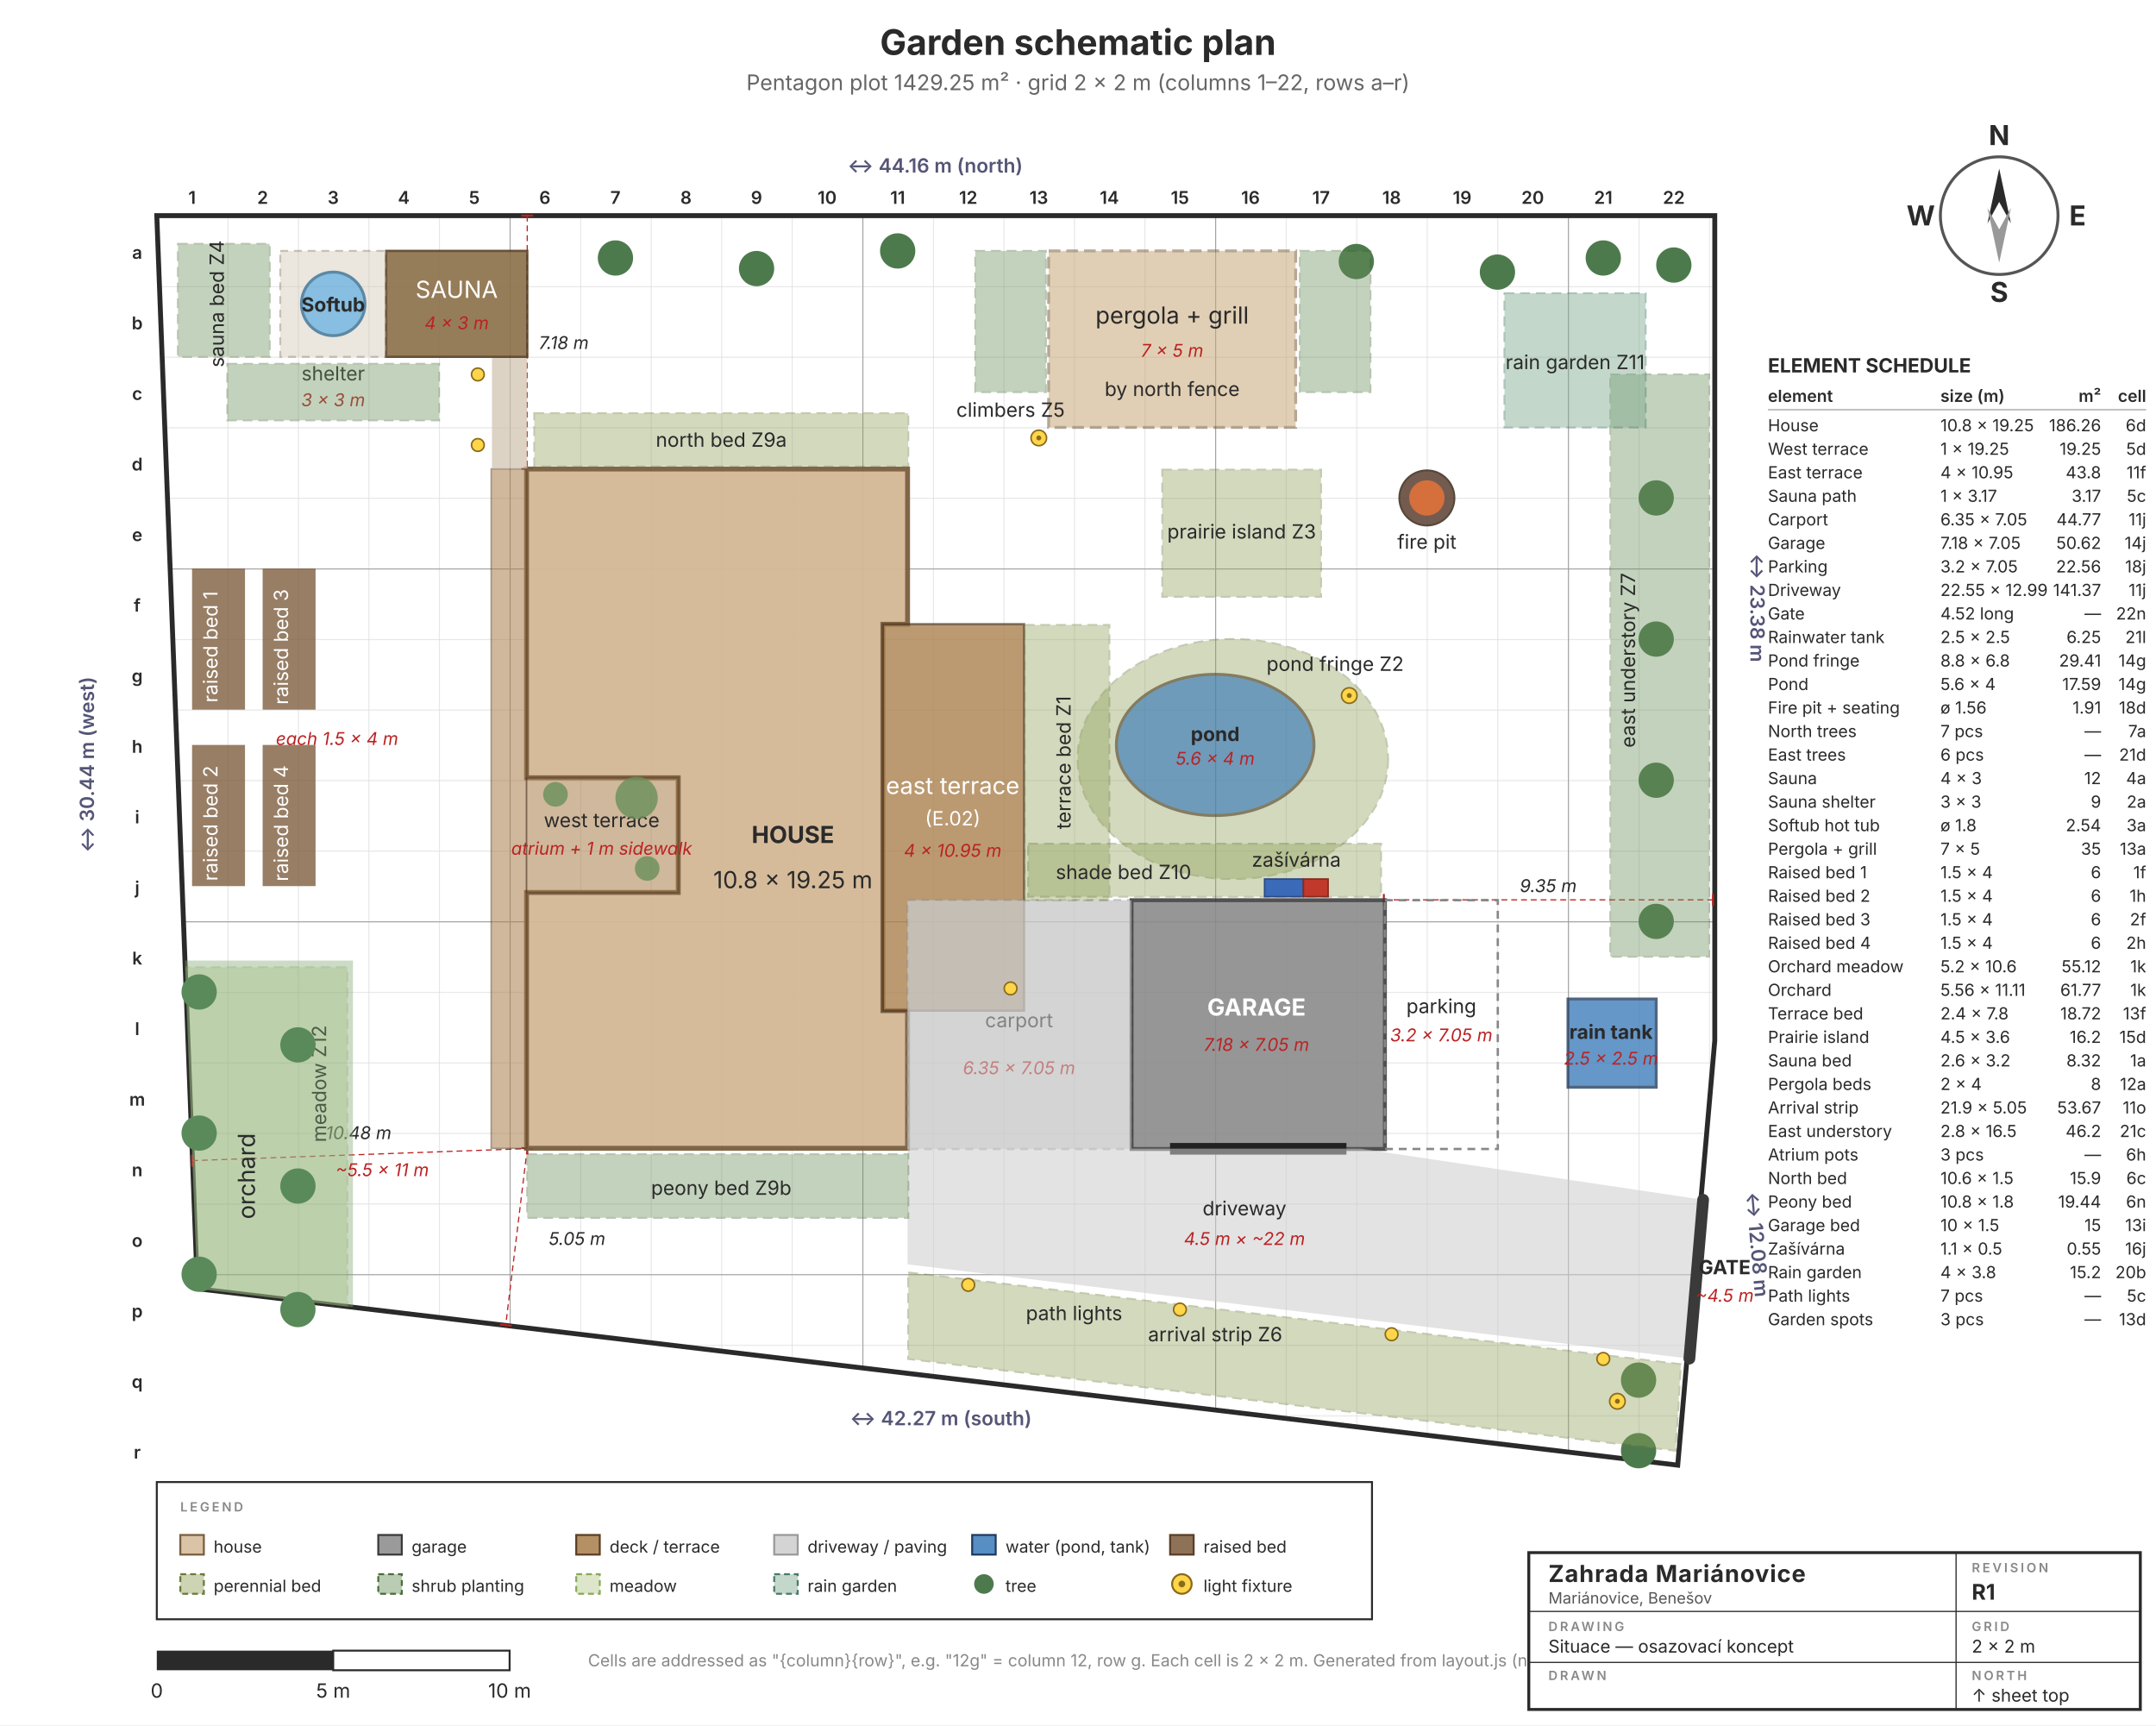
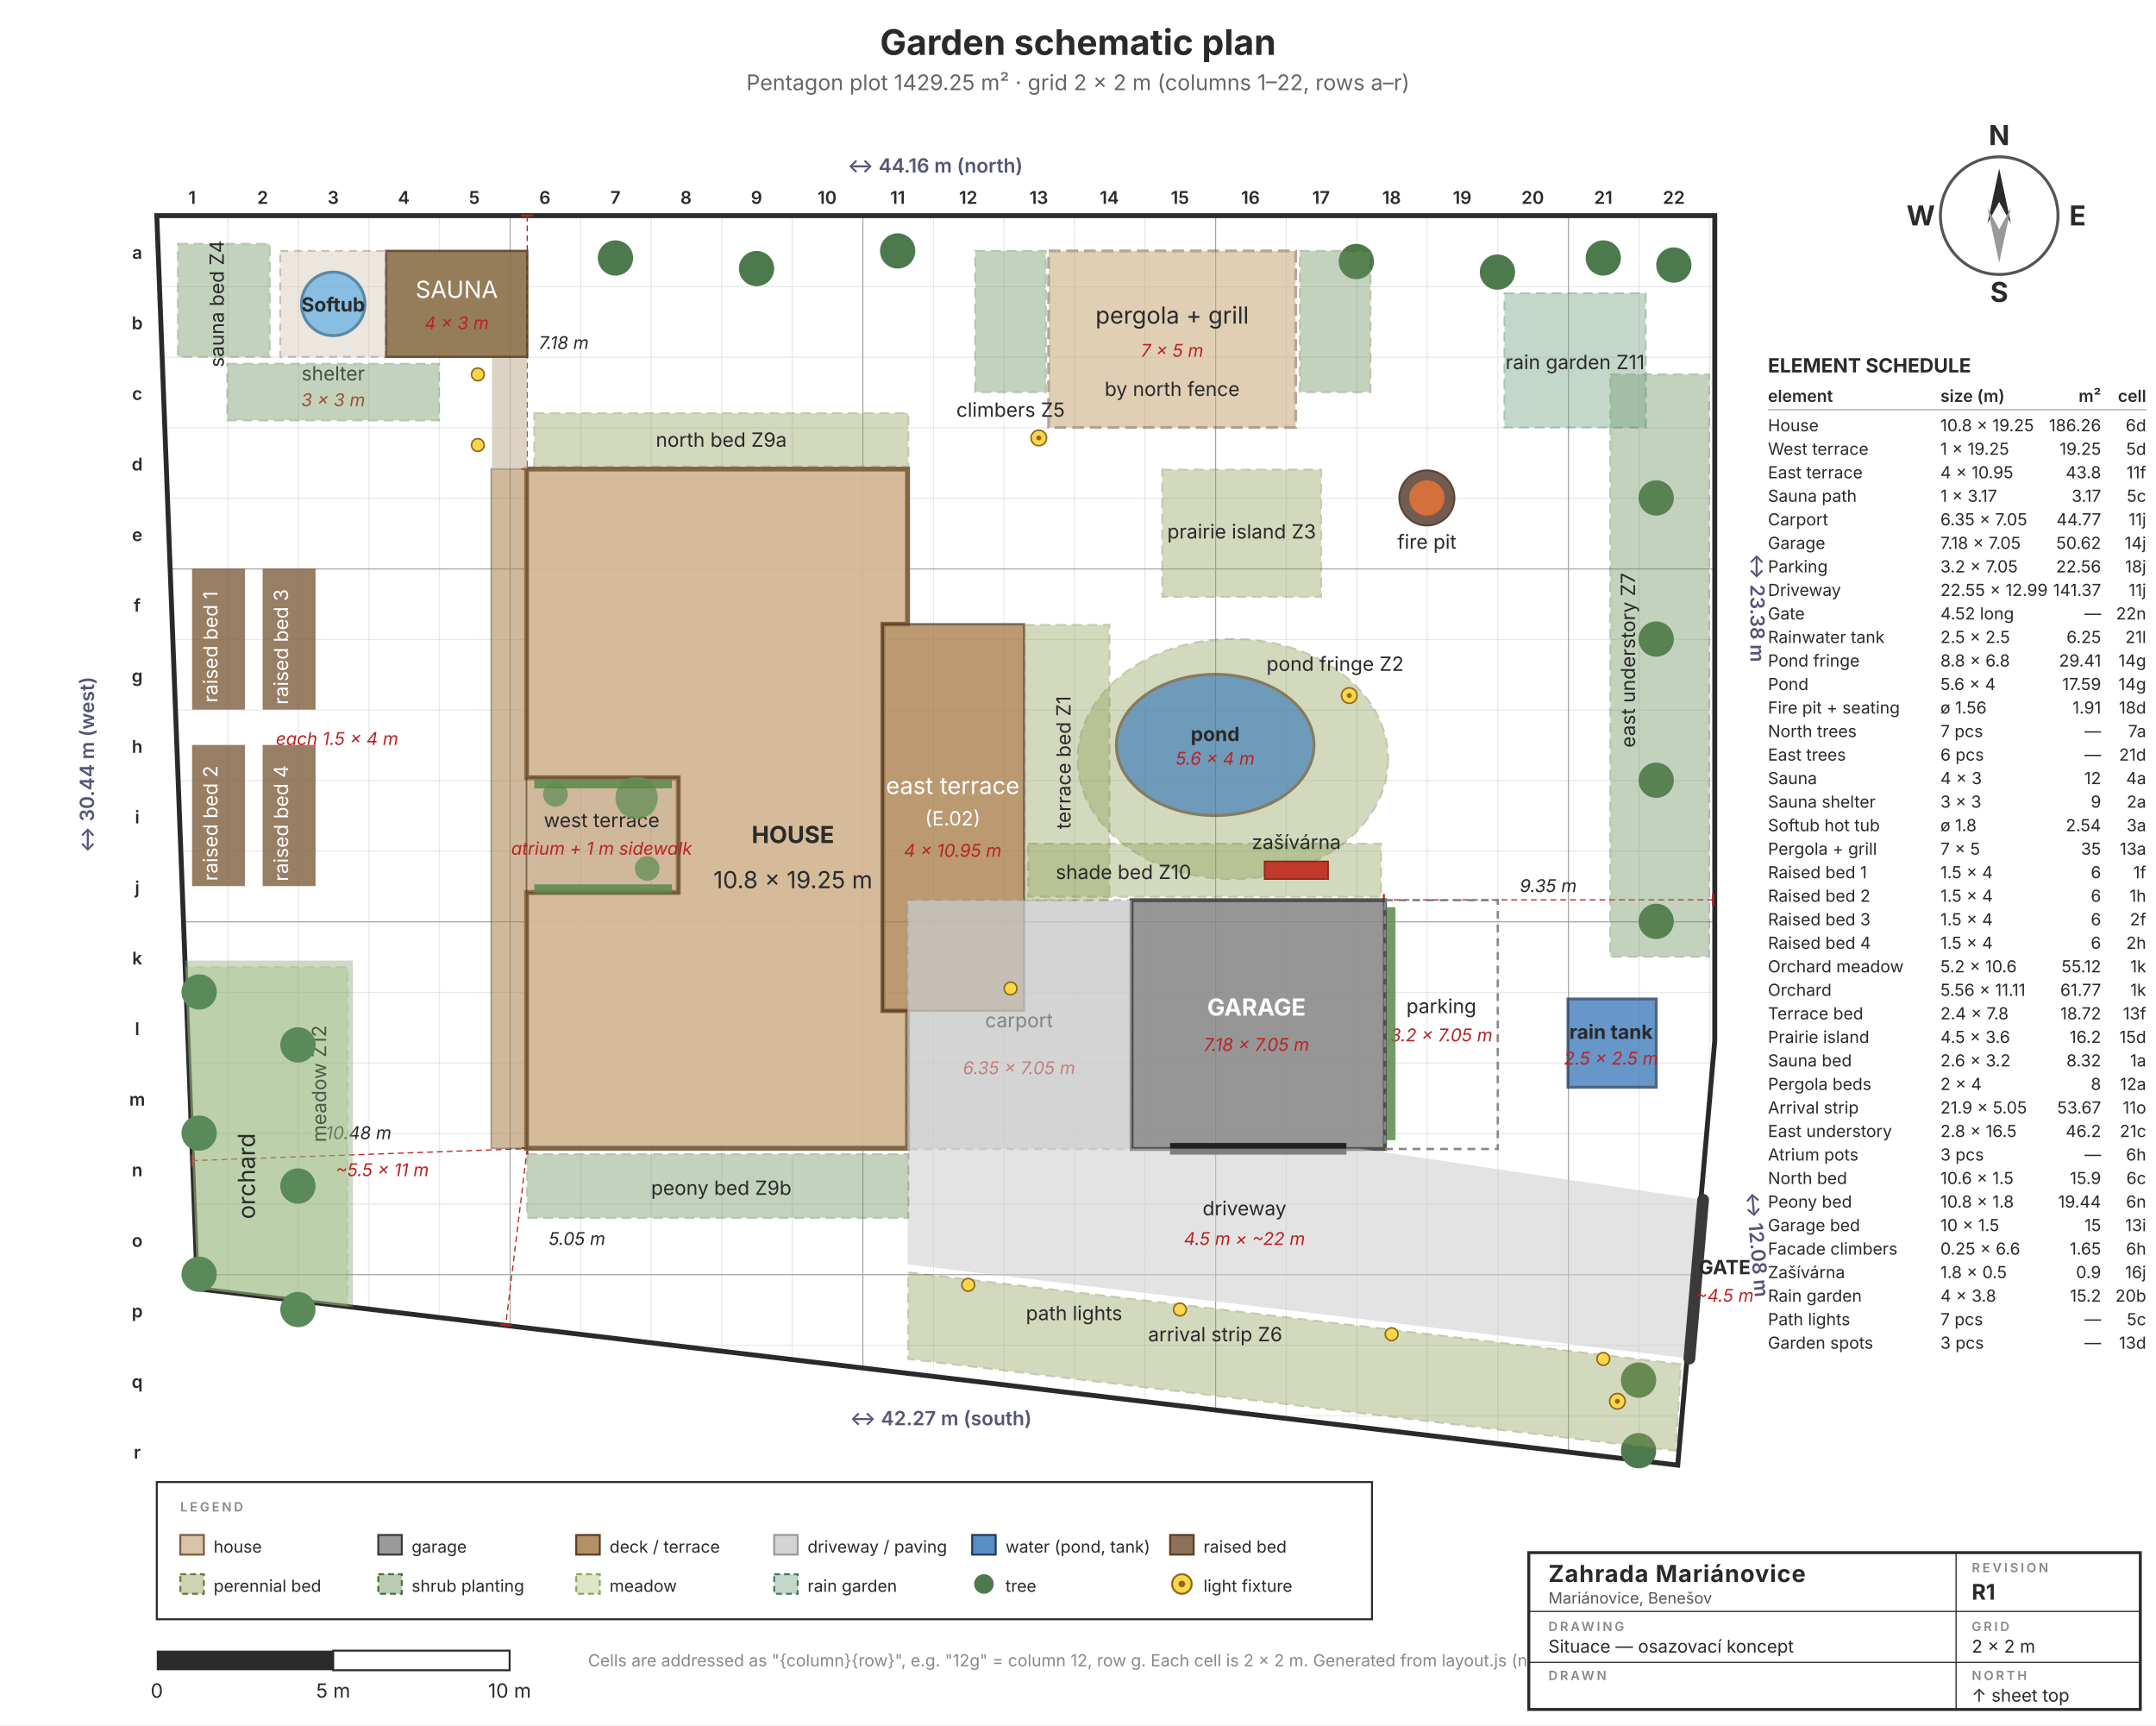
<svg xmlns="http://www.w3.org/2000/svg" viewBox="0 0 1100 880" font-family="-apple-system, BlinkMacSystemFont, sans-serif">
  <defs>
    <pattern id="cellgrid" width="36" height="36" patternUnits="userSpaceOnUse">
      <path d="M 36 0 L 0 0 0 36" fill="none" stroke="#d8d8d8" stroke-width="0.6" />
    </pattern>
    <pattern id="majorgrid" x="0" y="0" width="180" height="180" patternUnits="userSpaceOnUse">
      <rect width="180" height="180" fill="url(#cellgrid)" />
      <path d="M 180 0 L 0 0 0 180" fill="none" stroke="#a0a0a0" stroke-width="1" />
    </pattern>
    <clipPath id="plotShape">
      <polygon points="0,0 794.88,0 794.88,420.84 775.98,637.38 20.7,547.38" />
    </clipPath>
  </defs>
  <style>
    text { font-family: -apple-system, sans-serif; fill: #2a2a2a; }
    .title { font-size: 18px; font-weight: 700; text-anchor: middle; }
    .subtitle { font-size: 11px; fill: #666; text-anchor: middle; }
    .lbl { font-size: 12px; text-anchor: middle; }
    .lbl-w { font-size: 12px; text-anchor: middle; fill: white; }
    .lbl-sm { font-size: 10px; text-anchor: middle; }
    .lbl-sm-w { font-size: 10px; text-anchor: middle; fill: white; }
    .compass { font-size: 14px; font-weight: 700; text-anchor: middle; }
    .strana { font-size: 10px; fill: #557; font-weight: 600; text-anchor: middle; }
    .dim { font-size: 9px; fill: #b22; text-anchor: middle; font-style: italic; }
    .axis { font-size: 9px; fill: #555; text-anchor: middle; font-weight: 600; }
    .tb-proj { font-size: 12px; font-weight: 700; letter-spacing: 0.4px; }
    .tb-sub { font-size: 8px; fill: #555; }
    .tb-lbl { font-size: 6.5px; fill: #888; font-weight: 600; letter-spacing: 1.2px; }
    .tb-val { font-size: 9px; }
    .tb-rev { font-size: 11px; font-weight: 700; }
    .leg { font-size: 8.5px; }
    .note { font-size: 8.5px; fill: #888; }
  </style>
  <rect x="0" y="0" width="1100" height="880" fill="white" />
  <text x="550" y="28" class="title">Garden schematic plan</text>
  <text x="550" y="46" class="subtitle">Pentagon plot 1429.25 m² · grid 2 × 2 m (columns 1–22, rows a–r)</text>
  <g transform="translate(80, 110)">
    <g clip-path="url(#plotShape)">
      <rect x="-50" y="-10" width="900" height="700" fill="url(#majorgrid)" />
    </g>
    <polygon points="0,0 794.88,0 794.88,420.84 775.98,637.38 20.7,547.38" fill="none" stroke="#2a2a2a" stroke-width="2.5" />
    <g class="axis-labels" font-size="9" fill="#555" text-anchor="middle" font-weight="600">
      <text x="18" y="-6">1</text>
      <text x="54" y="-6">2</text>
      <text x="90" y="-6">3</text>
      <text x="126" y="-6">4</text>
      <text x="162" y="-6">5</text>
      <text x="198" y="-6">6</text>
      <text x="234" y="-6">7</text>
      <text x="270" y="-6">8</text>
      <text x="306" y="-6">9</text>
      <text x="342" y="-6">10</text>
      <text x="378" y="-6">11</text>
      <text x="414" y="-6">12</text>
      <text x="450" y="-6">13</text>
      <text x="486" y="-6">14</text>
      <text x="522" y="-6">15</text>
      <text x="558" y="-6">16</text>
      <text x="594" y="-6">17</text>
      <text x="630" y="-6">18</text>
      <text x="666" y="-6">19</text>
      <text x="702" y="-6">20</text>
      <text x="738" y="-6">21</text>
      <text x="774" y="-6">22</text>
    </g>
    <g class="axis-labels" font-size="9" fill="#555" text-anchor="middle" font-weight="600">
      <text x="-10" y="22">a</text>
      <text x="-10" y="58">b</text>
      <text x="-10" y="94">c</text>
      <text x="-10" y="130">d</text>
      <text x="-10" y="166">e</text>
      <text x="-10" y="202">f</text>
      <text x="-10" y="238">g</text>
      <text x="-10" y="274">h</text>
      <text x="-10" y="310">i</text>
      <text x="-10" y="346">j</text>
      <text x="-10" y="382">k</text>
      <text x="-10" y="418">l</text>
      <text x="-10" y="454">m</text>
      <text x="-10" y="490">n</text>
      <text x="-10" y="526">o</text>
      <text x="-10" y="562">p</text>
      <text x="-10" y="598">q</text>
      <text x="-10" y="634">r</text>
    </g>
    <text x="397.08" y="-21.96" class="strana">↔ 44.16 m (north)</text>
    <text x="813.06" y="199.98" class="strana" transform="rotate(90, 813.06, 199.98)">↔ 23.38 m</text>
    <text x="813.06" y="525.06" class="strana" transform="rotate(85, 813.06, 525.06)">↔ 12.08 m</text>
    <text x="399.96" y="617.04" class="strana">↔ 42.27 m (south)</text>
    <text x="-32.04" y="280.08" class="strana" transform="rotate(-90, -32.04, 280.08)">↔ 30.44 m (west)</text>
    <g stroke="#b22" stroke-width="0.6" fill="#b22">
      <line x1="189" y1="0" x2="189" y2="129.06" stroke-dasharray="3,2" />
      <line x1="186" y1="0" x2="192" y2="0" stroke-width="1" />
      <line x1="186" y1="129.06" x2="192" y2="129.06" stroke-width="1" />
      <text x="194.94" y="68.04" font-size="9" font-style="italic" stroke="none" text-anchor="start">7.18 m</text>
      <line x1="18" y1="482.04" x2="189" y2="475.92" stroke-dasharray="3,2" />
      <line x1="18.11" y1="485.04" x2="17.89" y2="479.04" stroke-width="1" />
      <line x1="189.11" y1="478.92" x2="188.89" y2="472.92" stroke-width="1" />
      <text x="102.96" y="471.06" font-size="9" font-style="italic" stroke="none" text-anchor="middle">10.48 m</text>
      <line x1="189" y1="475.92" x2="178.02" y2="565.92" stroke-dasharray="3,2" />
      <line x1="186.02" y1="475.56" x2="191.98" y2="476.28" stroke-width="1" />
      <line x1="175.04" y1="565.56" x2="181" y2="566.28" stroke-width="1" />
      <text x="199.98" y="525.06" font-size="9" font-style="italic" stroke="none" text-anchor="start">5.05 m</text>
      <line x1="626.04" y1="349.02" x2="793.98" y2="349.02" stroke-dasharray="3,2" />
      <line x1="626.04" y1="352.02" x2="626.04" y2="346.02" stroke-width="1" />
      <line x1="793.98" y1="352.02" x2="793.98" y2="346.02" stroke-width="1" />
      <text x="709.92" y="345.06" font-size="9" font-style="italic" stroke="none" text-anchor="middle">9.35 m</text>
    </g>
    <g class="el" data-id="house">
      <polygon points="188.64,129.24 383.04,129.24 383.04,208.44 370.44,208.44 370.44,405.54 383.04,405.54 383.04,475.74 188.64,475.74 188.64,345.24 266.04,345.24 266.04,286.74 188.64,286.74" fill="#d4b896" opacity="0.95" stroke="#7a5e3e" stroke-width="2.5" />
      <text x="324.54" y="320.04" class="lbl" font-size="20" font-weight="700">HOUSE</text>
      <text x="324.54" y="343.08" class="lbl">10.8 × 19.25 m</text>
    </g>
    <g class="el" data-id="westTerrace">
      <rect x="170.64" y="129.24" width="18" height="346.5" fill="#a87d4a" opacity="0.55" stroke="#5a3e25" stroke-width="0.8" />
      <rect x="188.64" y="286.74" width="77.4" height="58.5" fill="#a87d4a" opacity="0.55" stroke="#5a3e25" stroke-width="0.8" />
      <text x="226.98" y="311.94" class="lbl-sm">west terrace</text>
      <text x="226.98" y="325.98" class="dim">atrium + 1 m sidewalk</text>
    </g>
    <g class="el" data-id="eastTerrace">
      <rect x="370.44" y="208.44" width="72" height="197.1" fill="#a87d4a" opacity="0.78" stroke="#5a3e25" stroke-width="1.2" />
      <text x="406.08" y="295.02" class="lbl-w">east terrace</text>
      <text x="406.08" y="311.04" class="lbl-sm-w">(E.02)</text>
      <text x="406.08" y="327.06" class="dim" fill="#fff">4 × 10.95 m</text>
    </g>
    <g class="el" data-id="saunaPath">
      <rect x="171" y="72" width="18" height="57.06" fill="#cdc1ad" opacity="0.7" />
    </g>
    <g class="el" data-id="carport">
      <rect x="383.04" y="349.2" width="114.3" height="126.9" fill="#bdbdbd" opacity="0.5" stroke="#888" stroke-width="1.2" stroke-dasharray="4,3" />
      <text x="439.92" y="414" class="lbl-sm">carport</text>
      <text x="439.92" y="437.94" class="dim">6.35 × 7.05 m</text>
    </g>
    <g class="el" data-id="garage">
      <rect x="497.34" y="349.2" width="129.24" height="126.9" fill="#888" opacity="0.88" stroke="#3a3a3a" stroke-width="2" />
      <rect x="516.96" y="473.04" width="90" height="5.94" fill="#222" />
      <text x="561.06" y="408.06" class="lbl-w" font-size="14" font-weight="700">GARAGE</text>
      <text x="561.06" y="426.06" class="dim" fill="#fff">7.18 × 7.05 m</text>
    </g>
    <g class="el" data-id="parking">
      <rect x="626.58" y="349.2" width="57.6" height="126.9" fill="none" stroke="#888" stroke-width="1.2" stroke-dasharray="4,3" />
      <text x="655.38" y="406.8" class="lbl-sm" fill="#666">parking</text>
      <text x="655.38" y="421.2" class="dim">3.2 × 7.05 m</text>
    </g>
    <g class="el" data-id="driveway">
      <polygon points="383.04,349.2 497.34,349.2 497.34,475.92 613.98,475.92 788.94,502.02 781.92,583.02 383.04,534.96" fill="#cccccc" opacity="0.55" />
      <text x="554.94" y="509.94" class="lbl-sm">driveway</text>
      <text x="554.94" y="525.06" class="dim">4.5 m × ~22 m</text>
    </g>
    <g class="el" data-id="gate">
      <line x1="788.94" y1="502.02" x2="781.92" y2="583.02" fill="none" stroke="#3a3a3a" stroke-width="6" stroke-linecap="round" />
      <text x="799.92" y="540" class="lbl-sm" font-weight="700" text-anchor="start">GATE</text>
      <text x="799.92" y="554.04" class="dim" text-anchor="start">~4.5 m</text>
    </g>
    <g class="el" data-id="rainTank">
      <rect x="720" y="399.6" width="45" height="45" fill="#3a7ab8" opacity="0.78" stroke="#1f3a5f" stroke-width="1.5" />
      <text x="741.96" y="419.94" class="lbl-sm" fill="#fff" font-weight="700">rain tank</text>
      <text x="741.96" y="433.08" class="dim" fill="#fff">2.5 × 2.5 m</text>
    </g>
    <g class="el" data-id="pondFringe">
      <ellipse cx="549" cy="277.2" rx="79.2" ry="61.2" fill="#8fa05a" opacity="0.4" stroke="#6a7a3a" stroke-width="1" stroke-dasharray="5,3" />
      <text x="601.2" y="232.2" class="lbl-sm" fill="#3a5a28">pond fringe Z2</text>
    </g>
    <g class="el" data-id="pond">
      <ellipse cx="540" cy="270" rx="50.4" ry="36" fill="#3a7ab8" opacity="0.65" stroke="#5a4a30" stroke-width="1.5" />
      <text x="540" y="268.02" class="lbl-sm" fill="#fff" font-weight="700">pond</text>
      <text x="540" y="280.08" class="dim" fill="#fff">5.6 × 4 m</text>
    </g>
    <g class="el" data-id="firePit">
      <circle cx="648" cy="144" r="14.04" fill="#5a4030" opacity="0.85" stroke="#3a2818" stroke-width="1" />
      <circle cx="648" cy="144" r="9" fill="#ff7733" opacity="0.7" />
      <text x="648" y="169.92" class="lbl-sm" fill="#5a4828">fire pit</text>
    </g>
    <g class="el" data-id="northTrees">
      <circle cx="234" cy="21.6" r="9" fill="#4d7a4d" />
      <circle cx="306" cy="27" r="9" fill="#4d7a4d" />
      <circle cx="378" cy="18" r="9" fill="#4d7a4d" />
      <circle cx="612" cy="23.4" r="9" fill="#4d7a4d" />
      <circle cx="684" cy="28.8" r="9" fill="#4d7a4d" />
      <circle cx="738" cy="21.6" r="9" fill="#4d7a4d" />
      <circle cx="774" cy="25.2" r="9" fill="#4d7a4d" />
    </g>
    <g class="el" data-id="eastTrees">
      <circle cx="765" cy="144" r="9" fill="#4d7a4d" />
      <circle cx="765" cy="216" r="9" fill="#4d7a4d" />
      <circle cx="765" cy="288" r="9" fill="#4d7a4d" />
      <circle cx="765" cy="360" r="9" fill="#4d7a4d" />
      <circle cx="756" cy="594" r="9" fill="#4d7a4d" />
      <circle cx="756" cy="630" r="9" fill="#4d7a4d" />
    </g>
    <g class="el" data-id="sauna">
      <rect x="117" y="18" width="72" height="54" fill="#8b6f47" opacity="0.9" stroke="#5a3e25" stroke-width="1.2" />
      <text x="153" y="41.94" class="lbl-w">SAUNA</text>
      <text x="153" y="57.96" class="dim" fill="#fff">4 × 3 m</text>
    </g>
    <g class="el" data-id="saunaShelter">
      <rect x="63" y="18" width="54" height="54" fill="#cdc1ad" opacity="0.4" stroke="#7a5e3e" stroke-width="1" stroke-dasharray="4,3" />
      <text x="90" y="84.06" class="lbl-sm" fill="#5a4828">shelter</text>
      <text x="90" y="97.2" class="dim">3 × 3 m</text>
    </g>
    <g class="el" data-id="softub">
      <circle cx="90" cy="45" r="16.2" fill="#5dade2" opacity="0.7" stroke="#1f618d" stroke-width="1.5" />
      <text x="90" y="48.96" class="lbl-sm" fill="#1f3a5f" font-weight="700">Softub</text>
    </g>
    <g class="el" data-id="pergola">
      <rect x="455.04" y="18" width="126" height="90" fill="#c8a878" opacity="0.55" stroke="#7a5e3e" stroke-width="1.5" stroke-dasharray="6,3" />
      <text x="518.04" y="55.08" class="lbl">pergola + grill</text>
      <text x="518.04" y="72" class="dim">7 × 5 m</text>
      <text x="518.04" y="91.98" class="lbl-sm" fill="#5a4828">by north fence</text>
    </g>
    <g class="el" data-id="raisedBed1">
      <rect x="18" y="180" width="27" height="72" fill="#7a5a3a" opacity="0.78" />
      <text x="30.96" y="219.96" class="lbl-sm-w" transform="rotate(-90, 30.96, 219.96)">raised bed 1</text>
    </g>
    <g class="el" data-id="raisedBed2">
      <rect x="18" y="270" width="27" height="72" fill="#7a5a3a" opacity="0.78" />
      <text x="30.96" y="309.96" class="lbl-sm-w" transform="rotate(-90, 30.96, 309.96)">raised bed 2</text>
    </g>
    <g class="el" data-id="raisedBed3">
      <rect x="54" y="180" width="27" height="72" fill="#7a5a3a" opacity="0.78" />
      <text x="66.96" y="219.96" class="lbl-sm-w" transform="rotate(-90, 66.96, 219.96)">raised bed 3</text>
    </g>
    <g class="el" data-id="raisedBed4">
      <rect x="54" y="270" width="27" height="72" fill="#7a5a3a" opacity="0.78" />
      <text x="66.96" y="309.96" class="lbl-sm-w" transform="rotate(-90, 66.96, 309.96)">raised bed 4</text>
      <text x="91.98" y="270" class="dim" text-anchor="start">each 1.5 × 4 m</text>
    </g>
    <g class="el" data-id="orchardMeadow">
      <g clip-path="url(#plotShape)">
        <rect x="3.6" y="383.4" width="93.6" height="190.8" fill="#b5c98a" opacity="0.35" stroke="#8aa85a" stroke-width="1" stroke-dasharray="5,3" />
      </g>
      <text x="86.4" y="442.8" class="lbl-sm" fill="#3a5a28" transform="rotate(-90, 86.4, 442.8)">meadow Z12</text>
    </g>
    <g class="el" data-id="orchard">
      <g clip-path="url(#plotShape)">
        <rect x="0" y="379.98" width="100.08" height="199.98" fill="#7fa66f" opacity="0.4" />
      </g>
      <circle cx="21.6" cy="396" r="9" fill="#5a8a5a" />
      <circle cx="72" cy="423" r="9" fill="#5a8a5a" />
      <circle cx="21.6" cy="468" r="9" fill="#5a8a5a" />
      <circle cx="72" cy="495" r="9" fill="#5a8a5a" />
      <circle cx="21.6" cy="540" r="9" fill="#5a8a5a" />
      <circle cx="72" cy="558" r="9" fill="#5a8a5a" />
      <text x="50.04" y="489.96" class="lbl" transform="rotate(-90, 50.04, 489.96)">orchard</text>
      <text x="115.02" y="489.96" class="dim" text-anchor="start">~5.5 × 11 m</text>
    </g>
    <g class="el" data-id="bedTerrace">
      <rect x="442.8" y="208.8" width="43.2" height="140.4" fill="#8fa05a" opacity="0.4" stroke="#6a7a3a" stroke-width="1" stroke-dasharray="5,3" />
      <text x="466.2" y="279" class="lbl-sm" fill="#3a5a28" transform="rotate(-90, 466.2, 279)">terrace bed Z1</text>
    </g>
    <g class="el" data-id="prairieIsland">
      <rect x="513" y="129.6" width="81" height="64.8" fill="#8fa05a" opacity="0.4" stroke="#6a7a3a" stroke-width="1" stroke-dasharray="5,3" />
      <text x="553.5" y="164.7" class="lbl-sm" fill="#3a5a28">prairie island Z3</text>
    </g>
    <g class="el" data-id="saunaBed">
      <rect x="10.8" y="14.4" width="46.8" height="57.6" fill="#6a8e5a" opacity="0.4" stroke="#4a6e3a" stroke-width="1" stroke-dasharray="5,3" />
      <rect x="36" y="75.6" width="108" height="28.8" fill="#6a8e5a" opacity="0.4" stroke="#4a6e3a" stroke-width="1" stroke-dasharray="5,3" />
      <text x="34.2" y="45" class="lbl-sm" fill="#3a5a28" transform="rotate(-90, 34.2, 45)">sauna bed Z4</text>
    </g>
    <g class="el" data-id="pergolaBeds">
      <rect x="417.6" y="18" width="36" height="72" fill="#6a8e5a" opacity="0.4" stroke="#4a6e3a" stroke-width="1" stroke-dasharray="5,3" />
      <rect x="583.2" y="18" width="36" height="72" fill="#6a8e5a" opacity="0.4" stroke="#4a6e3a" stroke-width="1" stroke-dasharray="5,3" />
      <text x="435.6" y="102.6" class="lbl-sm" fill="#3a5a28">climbers Z5</text>
    </g>
    <g class="el" data-id="arrivalStrip">
      <polygon points="383.4,539.1 777.6,585.9 774.9,630 383.4,583.2" fill="#8fa05a" opacity="0.4" stroke="#6a7a3a" stroke-width="1" stroke-dasharray="5,3" />
      <text x="540" y="574.2" class="lbl-sm" fill="#3a5a28">arrival strip Z6</text>
    </g>
    <g class="el" data-id="eastUnderstory">
      <rect x="741.6" y="81" width="50.4" height="297" fill="#6a8e5a" opacity="0.4" stroke="#4a6e3a" stroke-width="1" stroke-dasharray="5,3" />
      <text x="754.2" y="226.8" class="lbl-sm" fill="#3a5a28" transform="rotate(-90, 754.2, 226.8)">east understory Z7</text>
    </g>
    <g class="el" data-id="atriumPots">
      <circle cx="203.4" cy="295.2" r="6.3" fill="#6a8e5a" opacity="0.8" />
      <circle cx="244.8" cy="297" r="10.8" fill="#6a8e5a" opacity="0.8" />
      <circle cx="250.2" cy="333" r="6.3" fill="#6a8e5a" opacity="0.8" />
    </g>
    <g class="el" data-id="northFoundation">
      <rect x="192.6" y="100.8" width="190.8" height="27" fill="#8fa05a" opacity="0.4" stroke="#6a7a3a" stroke-width="1" stroke-dasharray="5,3" />
      <text x="288" y="117.9" class="lbl-sm" fill="#3a5a28">north bed Z9a</text>
    </g>
    <g class="el" data-id="southFoundation">
      <rect x="189" y="478.8" width="194.4" height="32.4" fill="#6a8e5a" opacity="0.4" stroke="#4a6e3a" stroke-width="1" stroke-dasharray="5,3" />
      <text x="288" y="499.5" class="lbl-sm" fill="#3a5a28">peony bed Z9b</text>
    </g>
    <g class="el" data-id="garageFaceBed">
      <rect x="444.6" y="320.4" width="180" height="27" fill="#8fa05a" opacity="0.4" stroke="#6a7a3a" stroke-width="1" stroke-dasharray="5,3" />
      <text x="493.2" y="338.4" class="lbl-sm" fill="#3a5a28">shade bed Z10</text>
    </g>
+     <g class="el" data-id="facadeClimbers">
+       <rect x="627.48" y="352.8" width="4.5" height="118.8" fill="#5a8a4a" opacity="0.85" />
+       <rect x="192.6" y="287.64" width="70.2" height="4.5" fill="#5a8a4a" opacity="0.85" />
+       <rect x="192.6" y="341.1" width="70.2" height="4.5" fill="#5a8a4a" opacity="0.85" />
+     </g>
    <g class="el" data-id="zasivarna">
-       <rect x="565.2" y="338.4" width="19.8" height="9" fill="#3a6ab8" stroke="#2a4a88" stroke-width="0.8" />
-       <rect x="585" y="338.4" width="12.6" height="9" fill="#c0392b" stroke="#8a2a1e" stroke-width="0.8" />
-       <text x="581.4" y="332.1" class="lbl-sm" fill="#2a4a88">zašívárna</text>
+       <rect x="565.2" y="329.4" width="32.4" height="9" fill="#c0392b" stroke="#8a2a1e" stroke-width="0.8" />
+       <text x="581.4" y="323.1" class="lbl-sm" fill="#8a2a1e">zašívárna</text>
    </g>
    <g class="el" data-id="rainGarden">
      <rect x="687.6" y="39.6" width="72" height="68.4" fill="#7aa88a" opacity="0.45" stroke="#4a7a6a" stroke-width="1" stroke-dasharray="5,3" />
      <text x="723.6" y="78.3" class="lbl-sm" fill="#3a5a28">rain garden Z11</text>
    </g>
    <g class="el" data-id="pathLights">
      <circle cx="414" cy="545.4" r="3.24" fill="#ffd54a" stroke="#8a6a1a" stroke-width="0.8" />
      <circle cx="522" cy="558" r="3.24" fill="#ffd54a" stroke="#8a6a1a" stroke-width="0.8" />
      <circle cx="630" cy="570.6" r="3.24" fill="#ffd54a" stroke="#8a6a1a" stroke-width="0.8" />
      <circle cx="738" cy="583.2" r="3.24" fill="#ffd54a" stroke="#8a6a1a" stroke-width="0.8" />
      <circle cx="163.8" cy="81" r="3.24" fill="#ffd54a" stroke="#8a6a1a" stroke-width="0.8" />
      <circle cx="163.8" cy="117" r="3.24" fill="#ffd54a" stroke="#8a6a1a" stroke-width="0.8" />
      <circle cx="435.6" cy="394.2" r="3.24" fill="#ffd54a" stroke="#8a6a1a" stroke-width="0.8" />
      <text x="468" y="563.4" class="lbl-sm" fill="#8a6a1a">path lights</text>
    </g>
    <g class="el" data-id="gardenSpots">
      <circle cx="745.2" cy="604.8" r="3.96" fill="#ffd54a" stroke="#8a6a1a" stroke-width="0.8" />
      <circle cx="745.2" cy="604.8" r="1.26" fill="#8a6a1a" />
      <circle cx="608.4" cy="244.8" r="3.96" fill="#ffd54a" stroke="#8a6a1a" stroke-width="0.8" />
      <circle cx="608.4" cy="244.8" r="1.26" fill="#8a6a1a" />
      <circle cx="450" cy="113.4" r="3.96" fill="#ffd54a" stroke="#8a6a1a" stroke-width="0.8" />
      <circle cx="450" cy="113.4" r="1.26" fill="#8a6a1a" />
    </g>
  </g>
  <g transform="translate(1020, 110)">
    <circle cx="0" cy="0" r="30" fill="white" stroke="#555" stroke-width="1.5" />
    <path d="M 0 -24 L 6 4 L 0 -7 L -6 4 Z" fill="#2a2a2a" />
    <path d="M 0 7 L 6 -4 L 0 24 L -6 -4 Z" fill="#999" />
    <text x="0" y="-36" class="compass">N</text>
    <text x="0" y="44" class="compass">S</text>
    <text x="-40" y="5" class="compass">W</text>
    <text x="40" y="5" class="compass">E</text>
  </g>
  <g transform="translate(902, 190)" font-size="8.5" fill="#2a2a2a">
    <text x="0" y="0" font-weight="700" font-size="10">ELEMENT SCHEDULE</text>
    <text x="0" y="15" fill="#555" font-weight="600">element</text>
    <text x="88" y="15" fill="#555" font-weight="600">size (m)</text>
    <text x="170" y="15" fill="#555" font-weight="600" text-anchor="end">m²</text>
    <text x="193" y="15" fill="#555" font-weight="600" text-anchor="end">cell</text>
    <line x1="0" y1="19" x2="193" y2="19" stroke="#bbb" stroke-width="0.8" />
    <text x="0" y="30">House</text>
    <text x="88" y="30">10.8 × 19.25</text>
    <text x="170" y="30" text-anchor="end">186.26</text>
    <text x="193" y="30" text-anchor="end">6d</text>
    <text x="0" y="42">West terrace</text>
    <text x="88" y="42">1 × 19.25</text>
    <text x="170" y="42" text-anchor="end">19.25</text>
    <text x="193" y="42" text-anchor="end">5d</text>
    <text x="0" y="54">East terrace</text>
    <text x="88" y="54">4 × 10.95</text>
    <text x="170" y="54" text-anchor="end">43.8</text>
    <text x="193" y="54" text-anchor="end">11f</text>
    <text x="0" y="66">Sauna path</text>
    <text x="88" y="66">1 × 3.17</text>
    <text x="170" y="66" text-anchor="end">3.17</text>
    <text x="193" y="66" text-anchor="end">5c</text>
    <text x="0" y="78">Carport</text>
    <text x="88" y="78">6.35 × 7.05</text>
    <text x="170" y="78" text-anchor="end">44.77</text>
    <text x="193" y="78" text-anchor="end">11j</text>
    <text x="0" y="90">Garage</text>
    <text x="88" y="90">7.18 × 7.05</text>
    <text x="170" y="90" text-anchor="end">50.62</text>
    <text x="193" y="90" text-anchor="end">14j</text>
    <text x="0" y="102">Parking</text>
    <text x="88" y="102">3.2 × 7.05</text>
    <text x="170" y="102" text-anchor="end">22.56</text>
    <text x="193" y="102" text-anchor="end">18j</text>
    <text x="0" y="114">Driveway</text>
    <text x="88" y="114">22.55 × 12.99</text>
    <text x="170" y="114" text-anchor="end">141.37</text>
    <text x="193" y="114" text-anchor="end">11j</text>
    <text x="0" y="126">Gate</text>
    <text x="88" y="126">4.52 long</text>
    <text x="170" y="126" text-anchor="end">—</text>
    <text x="193" y="126" text-anchor="end">22n</text>
    <text x="0" y="138">Rainwater tank</text>
    <text x="88" y="138">2.5 × 2.5</text>
    <text x="170" y="138" text-anchor="end">6.25</text>
    <text x="193" y="138" text-anchor="end">21l</text>
    <text x="0" y="150">Pond fringe</text>
    <text x="88" y="150">8.8 × 6.8</text>
    <text x="170" y="150" text-anchor="end">29.41</text>
    <text x="193" y="150" text-anchor="end">14g</text>
    <text x="0" y="162">Pond</text>
    <text x="88" y="162">5.6 × 4</text>
    <text x="170" y="162" text-anchor="end">17.59</text>
    <text x="193" y="162" text-anchor="end">14g</text>
    <text x="0" y="174">Fire pit + seating</text>
    <text x="88" y="174">ø 1.56</text>
    <text x="170" y="174" text-anchor="end">1.91</text>
    <text x="193" y="174" text-anchor="end">18d</text>
    <text x="0" y="186">North trees</text>
    <text x="88" y="186">7 pcs</text>
    <text x="170" y="186" text-anchor="end">—</text>
    <text x="193" y="186" text-anchor="end">7a</text>
    <text x="0" y="198">East trees</text>
    <text x="88" y="198">6 pcs</text>
    <text x="170" y="198" text-anchor="end">—</text>
    <text x="193" y="198" text-anchor="end">21d</text>
    <text x="0" y="210">Sauna</text>
    <text x="88" y="210">4 × 3</text>
    <text x="170" y="210" text-anchor="end">12</text>
    <text x="193" y="210" text-anchor="end">4a</text>
    <text x="0" y="222">Sauna shelter</text>
    <text x="88" y="222">3 × 3</text>
    <text x="170" y="222" text-anchor="end">9</text>
    <text x="193" y="222" text-anchor="end">2a</text>
    <text x="0" y="234">Softub hot tub</text>
    <text x="88" y="234">ø 1.8</text>
    <text x="170" y="234" text-anchor="end">2.54</text>
    <text x="193" y="234" text-anchor="end">3a</text>
    <text x="0" y="246">Pergola + grill</text>
    <text x="88" y="246">7 × 5</text>
    <text x="170" y="246" text-anchor="end">35</text>
    <text x="193" y="246" text-anchor="end">13a</text>
    <text x="0" y="258">Raised bed 1</text>
    <text x="88" y="258">1.5 × 4</text>
    <text x="170" y="258" text-anchor="end">6</text>
    <text x="193" y="258" text-anchor="end">1f</text>
    <text x="0" y="270">Raised bed 2</text>
    <text x="88" y="270">1.5 × 4</text>
    <text x="170" y="270" text-anchor="end">6</text>
    <text x="193" y="270" text-anchor="end">1h</text>
    <text x="0" y="282">Raised bed 3</text>
    <text x="88" y="282">1.5 × 4</text>
    <text x="170" y="282" text-anchor="end">6</text>
    <text x="193" y="282" text-anchor="end">2f</text>
    <text x="0" y="294">Raised bed 4</text>
    <text x="88" y="294">1.5 × 4</text>
    <text x="170" y="294" text-anchor="end">6</text>
    <text x="193" y="294" text-anchor="end">2h</text>
    <text x="0" y="306">Orchard meadow</text>
    <text x="88" y="306">5.2 × 10.6</text>
    <text x="170" y="306" text-anchor="end">55.12</text>
    <text x="193" y="306" text-anchor="end">1k</text>
    <text x="0" y="318">Orchard</text>
    <text x="88" y="318">5.56 × 11.11</text>
    <text x="170" y="318" text-anchor="end">61.77</text>
    <text x="193" y="318" text-anchor="end">1k</text>
    <text x="0" y="330">Terrace bed</text>
    <text x="88" y="330">2.4 × 7.8</text>
    <text x="170" y="330" text-anchor="end">18.72</text>
    <text x="193" y="330" text-anchor="end">13f</text>
    <text x="0" y="342">Prairie island</text>
    <text x="88" y="342">4.5 × 3.6</text>
    <text x="170" y="342" text-anchor="end">16.2</text>
    <text x="193" y="342" text-anchor="end">15d</text>
    <text x="0" y="354">Sauna bed</text>
    <text x="88" y="354">2.6 × 3.2</text>
    <text x="170" y="354" text-anchor="end">8.32</text>
    <text x="193" y="354" text-anchor="end">1a</text>
    <text x="0" y="366">Pergola beds</text>
    <text x="88" y="366">2 × 4</text>
    <text x="170" y="366" text-anchor="end">8</text>
    <text x="193" y="366" text-anchor="end">12a</text>
    <text x="0" y="378">Arrival strip</text>
    <text x="88" y="378">21.9 × 5.05</text>
    <text x="170" y="378" text-anchor="end">53.67</text>
    <text x="193" y="378" text-anchor="end">11o</text>
    <text x="0" y="390">East understory</text>
    <text x="88" y="390">2.8 × 16.5</text>
    <text x="170" y="390" text-anchor="end">46.2</text>
    <text x="193" y="390" text-anchor="end">21c</text>
    <text x="0" y="402">Atrium pots</text>
    <text x="88" y="402">3 pcs</text>
    <text x="170" y="402" text-anchor="end">—</text>
    <text x="193" y="402" text-anchor="end">6h</text>
    <text x="0" y="414">North bed</text>
    <text x="88" y="414">10.6 × 1.5</text>
    <text x="170" y="414" text-anchor="end">15.9</text>
    <text x="193" y="414" text-anchor="end">6c</text>
    <text x="0" y="426">Peony bed</text>
    <text x="88" y="426">10.8 × 1.8</text>
    <text x="170" y="426" text-anchor="end">19.44</text>
    <text x="193" y="426" text-anchor="end">6n</text>
    <text x="0" y="438">Garage bed</text>
    <text x="88" y="438">10 × 1.5</text>
    <text x="170" y="438" text-anchor="end">15</text>
    <text x="193" y="438" text-anchor="end">13i</text>
-     <text x="0" y="450">Zašívárna</text>
-     <text x="88" y="450">1.1 × 0.5</text>
-     <text x="170" y="450" text-anchor="end">0.55</text>
-     <text x="193" y="450" text-anchor="end">16j</text>
-     <text x="0" y="462">Rain garden</text>
-     <text x="88" y="462">4 × 3.8</text>
-     <text x="170" y="462" text-anchor="end">15.2</text>
-     <text x="193" y="462" text-anchor="end">20b</text>
-     <text x="0" y="474">Path lights</text>
-     <text x="88" y="474">7 pcs</text>
-     <text x="170" y="474" text-anchor="end">—</text>
-     <text x="193" y="474" text-anchor="end">5c</text>
-     <text x="0" y="486">Garden spots</text>
-     <text x="88" y="486">3 pcs</text>
+     <text x="0" y="450">Facade climbers</text>
+     <text x="88" y="450">0.25 × 6.6</text>
+     <text x="170" y="450" text-anchor="end">1.65</text>
+     <text x="193" y="450" text-anchor="end">6h</text>
+     <text x="0" y="462">Zašívárna</text>
+     <text x="88" y="462">1.8 × 0.5</text>
+     <text x="170" y="462" text-anchor="end">0.9</text>
+     <text x="193" y="462" text-anchor="end">16j</text>
+     <text x="0" y="474">Rain garden</text>
+     <text x="88" y="474">4 × 3.8</text>
+     <text x="170" y="474" text-anchor="end">15.2</text>
+     <text x="193" y="474" text-anchor="end">20b</text>
+     <text x="0" y="486">Path lights</text>
+     <text x="88" y="486">7 pcs</text>
    <text x="170" y="486" text-anchor="end">—</text>
-     <text x="193" y="486" text-anchor="end">13d</text>
+     <text x="193" y="486" text-anchor="end">5c</text>
+     <text x="0" y="498">Garden spots</text>
+     <text x="88" y="498">3 pcs</text>
+     <text x="170" y="498" text-anchor="end">—</text>
+     <text x="193" y="498" text-anchor="end">13d</text>
  </g>
  <g>
    <rect x="80" y="756" width="620" height="70" fill="white" stroke="#2a2a2a" stroke-width="1" />
    <text x="92" y="771" class="tb-lbl">LEGEND</text>
    <rect x="92" y="783" width="12" height="10" fill="#d4b896" fill-opacity="0.85" stroke="#7a5e3e" stroke-width="1" />
    <text x="109" y="792" class="leg">house</text>
    <rect x="193" y="783" width="12" height="10" fill="#888888" fill-opacity="0.85" stroke="#3a3a3a" stroke-width="1" />
    <text x="210" y="792" class="leg">garage</text>
    <rect x="294" y="783" width="12" height="10" fill="#a87d4a" fill-opacity="0.85" stroke="#5a3e25" stroke-width="1" />
    <text x="311" y="792" class="leg">deck / terrace</text>
    <rect x="395" y="783" width="12" height="10" fill="#cccccc" fill-opacity="0.85" stroke="#9a9a9a" stroke-width="1" />
    <text x="412" y="792" class="leg">driveway / paving</text>
    <rect x="496" y="783" width="12" height="10" fill="#3a7ab8" fill-opacity="0.85" stroke="#1f3a5f" stroke-width="1" />
    <text x="513" y="792" class="leg">water (pond, tank)</text>
    <rect x="597" y="783" width="12" height="10" fill="#7a5a3a" fill-opacity="0.85" stroke="#5a3e25" stroke-width="1" />
    <text x="614" y="792" class="leg">raised bed</text>
    <rect x="92" y="803" width="12" height="10" fill="#8fa05a" fill-opacity="0.45" stroke="#6a7a3a" stroke-width="1" stroke-dasharray="3,2" />
    <text x="109" y="812" class="leg">perennial bed</text>
    <rect x="193" y="803" width="12" height="10" fill="#6a8e5a" fill-opacity="0.45" stroke="#4a6e3a" stroke-width="1" stroke-dasharray="3,2" />
    <text x="210" y="812" class="leg">shrub planting</text>
    <rect x="294" y="803" width="12" height="10" fill="#b5c98a" fill-opacity="0.45" stroke="#8aa85a" stroke-width="1" stroke-dasharray="3,2" />
    <text x="311" y="812" class="leg">meadow</text>
    <rect x="395" y="803" width="12" height="10" fill="#7aa88a" fill-opacity="0.45" stroke="#4a7a6a" stroke-width="1" stroke-dasharray="3,2" />
    <text x="412" y="812" class="leg">rain garden</text>
    <circle cx="502" cy="808" r="5" fill="#4d7a4d" />
    <text x="513" y="812" class="leg">tree</text>
    <circle cx="603" cy="808" r="5" fill="#ffd54a" stroke="#8a6a1a" stroke-width="1" />
    <circle cx="603" cy="808" r="1.7" fill="#8a6a1a" />
    <text x="614" y="812" class="leg">light fixture</text>
  </g>
  <g transform="translate(80, 842)">
    <rect x="0" y="0" width="90" height="10" fill="#2a2a2a" />
    <rect x="90" y="0" width="90" height="10" fill="white" stroke="#2a2a2a" stroke-width="1" />
    <text x="0" y="24" class="lbl-sm" text-anchor="start">0</text>
    <text x="90" y="24" class="lbl-sm">5 m</text>
    <text x="180" y="24" class="lbl-sm">10 m</text>
  </g>
  <text x="300" y="850" class="note">Cells are addressed as "{column}{row}", e.g. "12g" = column 12, row g. Each cell is 2 × 2 m. Generated from layout.js (node generate-svg.js).</text>
  <g>
    <rect x="780" y="792" width="312" height="80" fill="white" stroke="#2a2a2a" stroke-width="1.5" />
    <line x1="780" y1="822" x2="1092" y2="822" stroke="#2a2a2a" stroke-width="0.6" />
    <line x1="780" y1="848" x2="1092" y2="848" stroke="#2a2a2a" stroke-width="0.6" />
    <line x1="998" y1="792" x2="998" y2="872" stroke="#2a2a2a" stroke-width="0.6" />
    <text x="790" y="807" class="tb-proj">Zahrada Mariánovice</text>
    <text x="790" y="818" class="tb-sub">Mariánovice, Benešov</text>
    <text x="1006" y="802" class="tb-lbl">REVISION</text>
    <text x="1006" y="816" class="tb-rev">R1</text>
    <text x="790" y="832" class="tb-lbl">DRAWING</text>
    <text x="790" y="843" class="tb-val">Situace — osazovací koncept</text>
    <text x="1006" y="832" class="tb-lbl">GRID</text>
    <text x="1006" y="843" class="tb-val">2 × 2 m</text>
    <text x="790" y="857" class="tb-lbl">DRAWN</text>
    <text x="790" y="868" class="tb-val" />
    <text x="1006" y="857" class="tb-lbl">NORTH</text>
    <text x="1006" y="868" class="tb-val">↑ sheet top</text>
  </g>
</svg>
